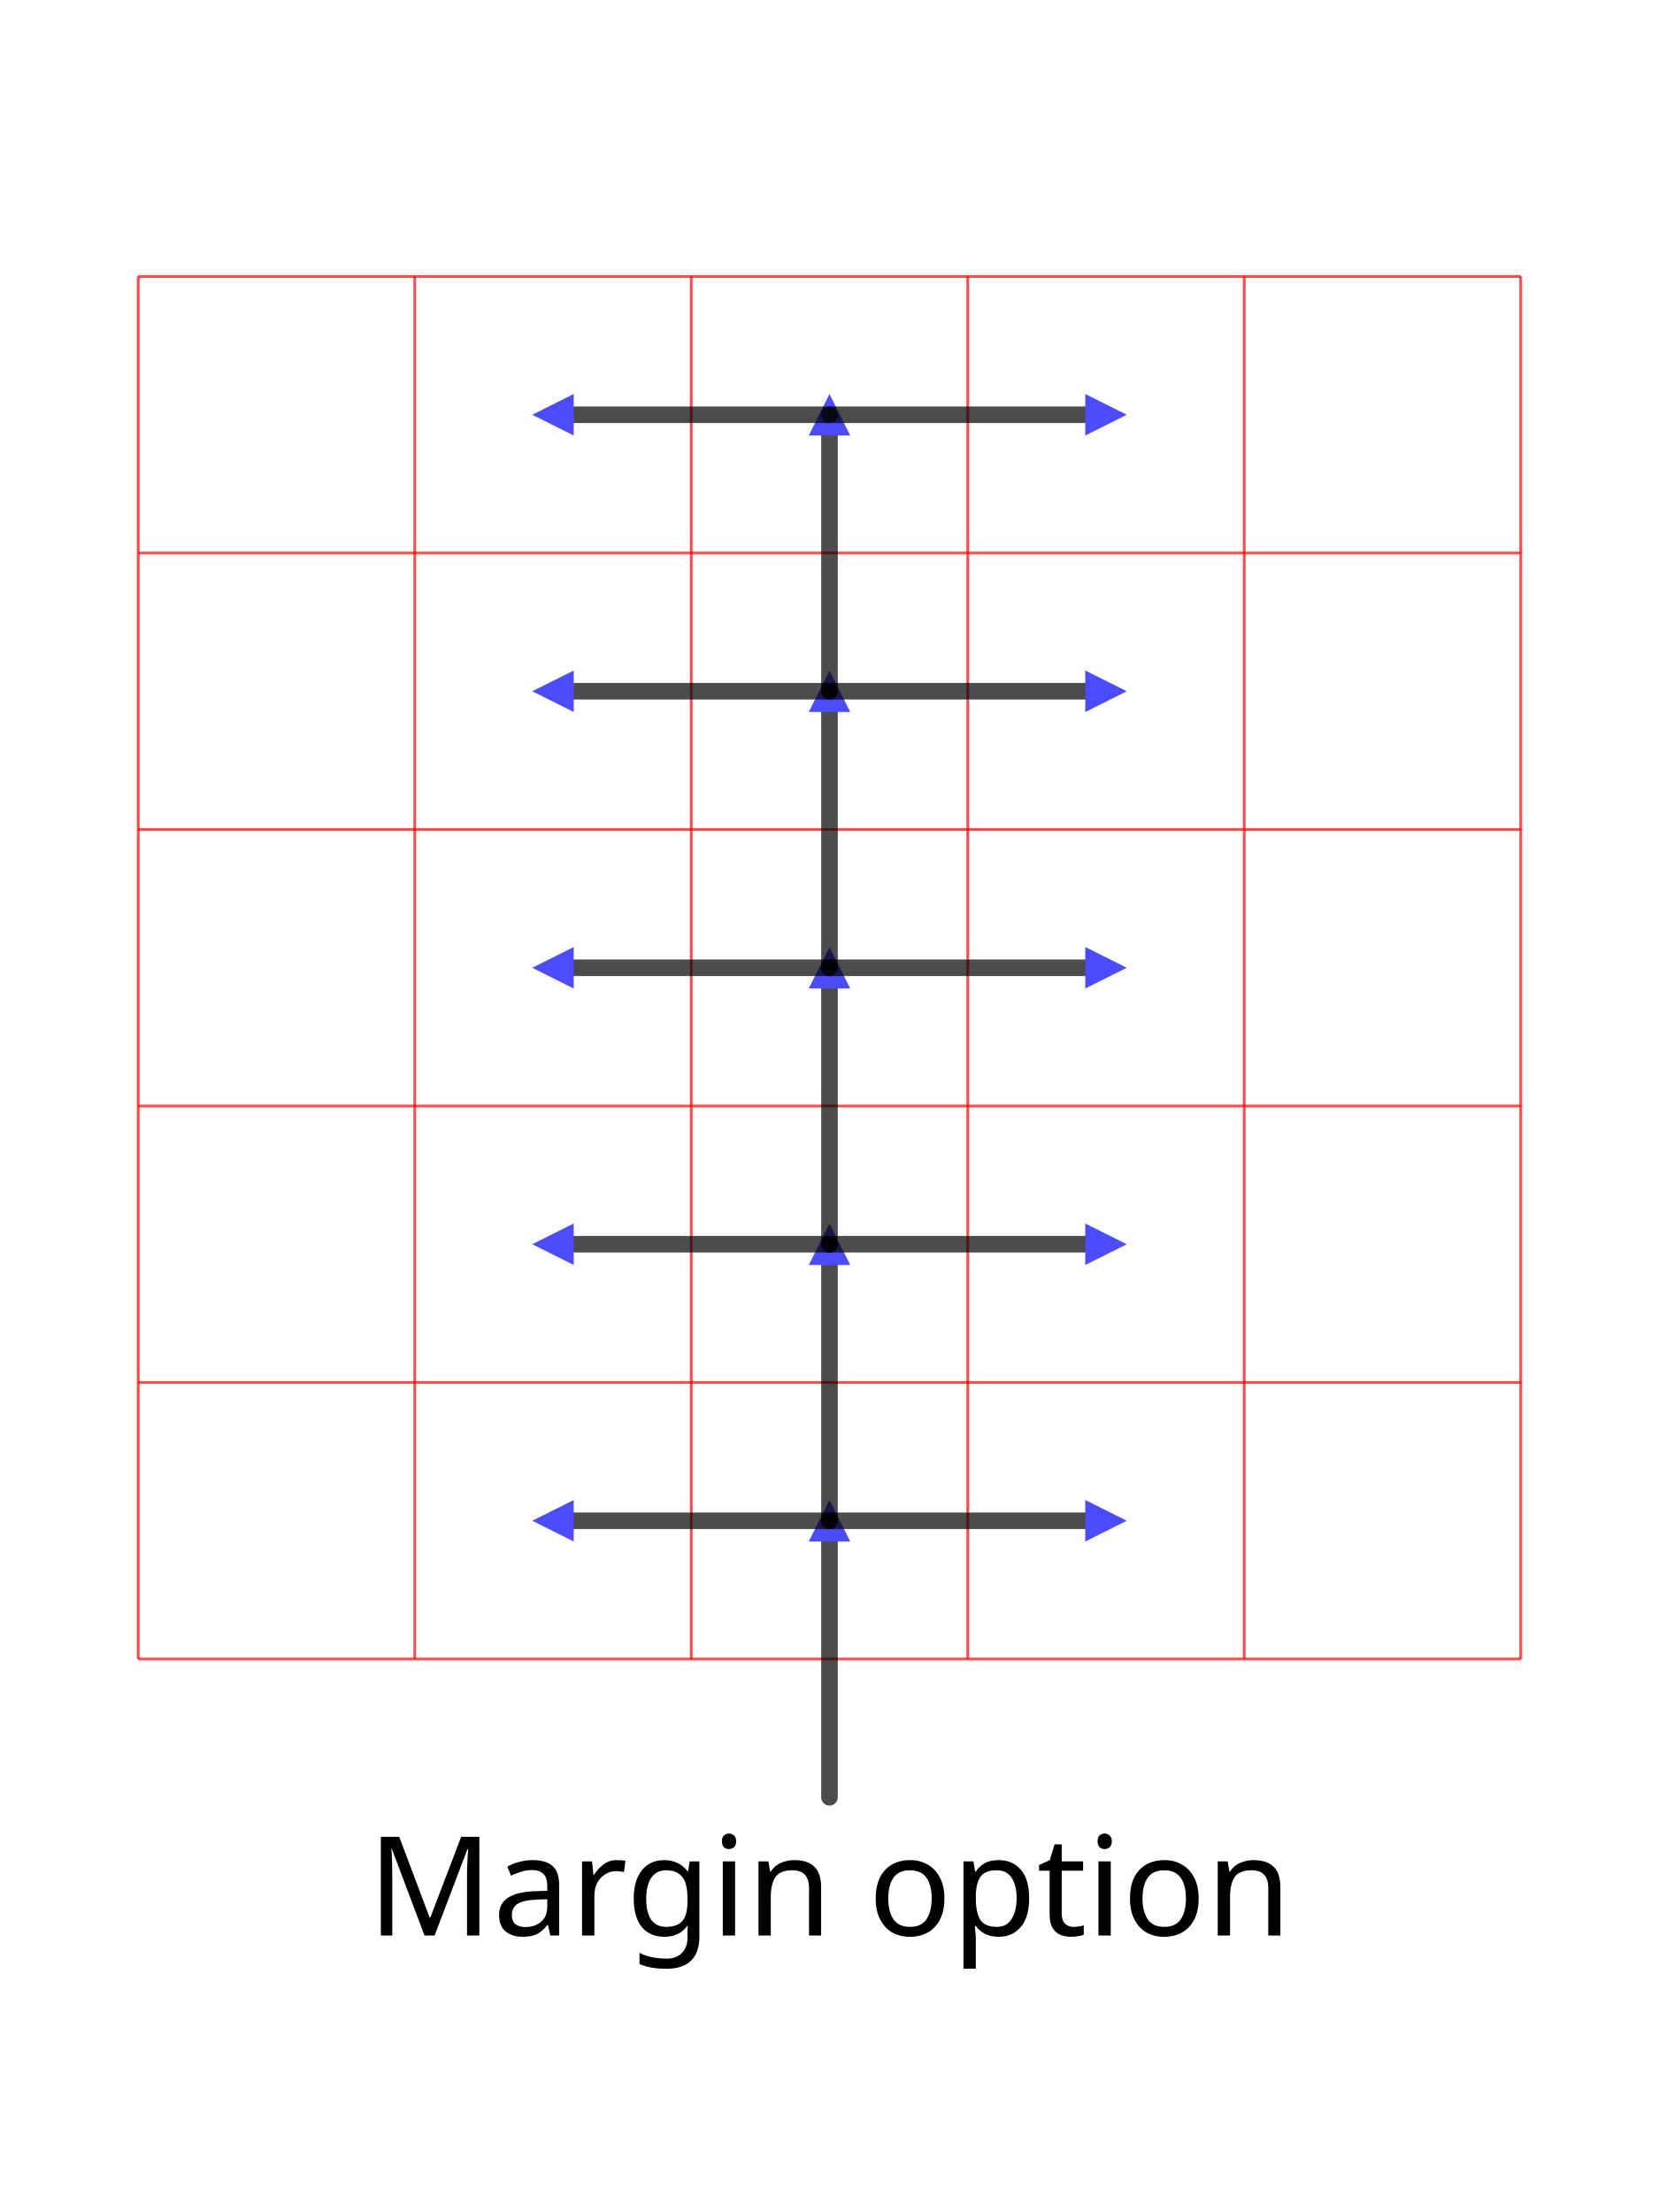
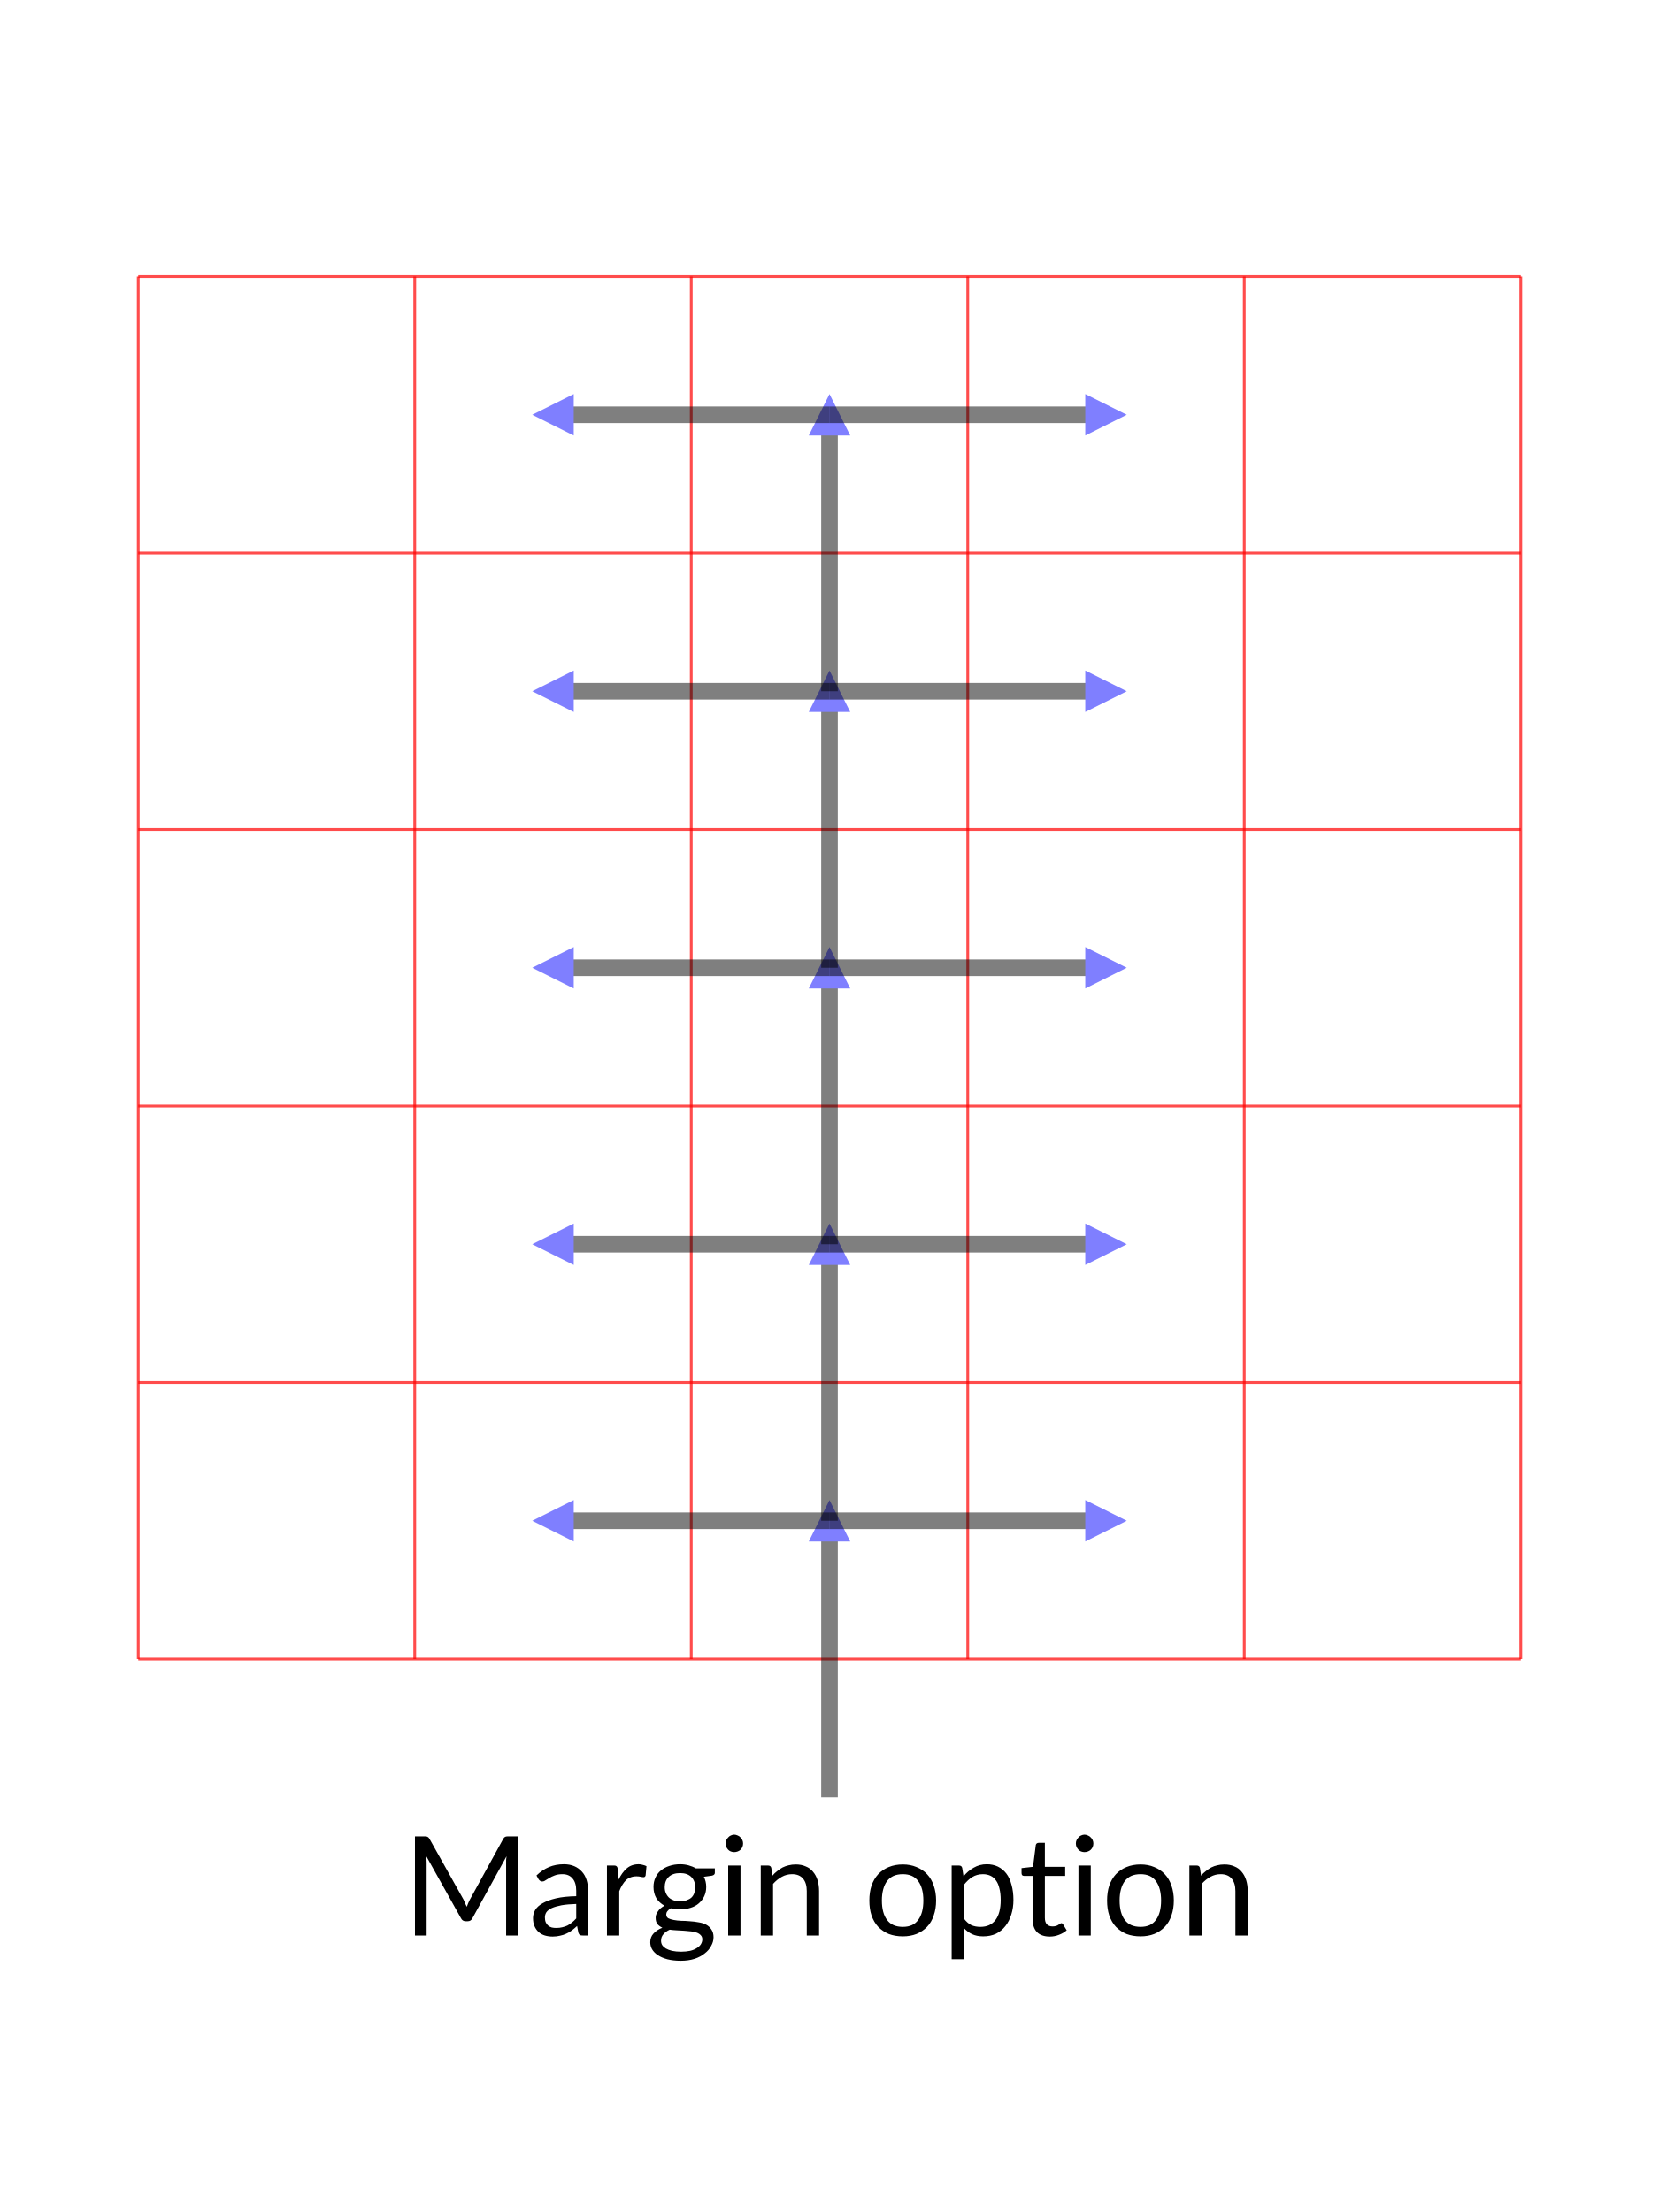
<svg xmlns="http://www.w3.org/2000/svg" baseProfile="full" height="160" version="1.1" viewBox="0,-130.0,120,160" width="120">
-   <defs id="id9">
+   <defs id="id15">
+     <marker id="id11" markerHeight="10" markerUnits="strokeWidth" markerWidth="5" orient="auto" refX="30" refY="30" viewBox="0 0 120 120">
+       <path d="M 0 0 L 60 30 L 0 60 z" fill="blue" />
+     </marker>
+     <marker id="id12" markerHeight="10" markerUnits="strokeWidth" markerWidth="5" orient="auto" viewBox="-15 -15 30 30">
+       <rect fill="green" height="20" width="20" x="-10" y="-10" />
+       <path d="M 8 0 L -8 8 L -8 -8 z" fill="blue" />
+     </marker>
+     <marker id="id13" markerHeight="10" markerUnits="strokeWidth" markerWidth="5" orient="auto" viewBox="-15 -15 30 30">
+       <rect fill="green" height="20" width="20" x="-10" y="-10" />
+       <path d="M 8 0 L -8 8 L -8 -8 z" fill="blue" />
+     </marker>
+     <marker id="id14" markerHeight="10" markerUnits="strokeWidth" markerWidth="5" orient="auto" viewBox="-15 -15 30 30">
+       <line stroke="red" stroke-width="5px" x1="0" x2="0" y1="-15" y2="15" />
+     </marker>
    <style type="text/css">
-                 text{font-family: Verdana;}
-                 svgg{background-color:grey;}
-                 .connection{stroke-linecap:round; opacity: 0.7; stroke-width:1.2;}
+                 text{font-family: Lato;}
                span{text-anchor: "middle"; alignment_baseline: "middle"}
                .gridLabels{fill: grey;font-style: italic;font-weight: 900}
-                 .down{stroke-dasharray: 5;}
-                 .up{stroke-dasharray: 5;}
-                 .top{stroke-dasharray: 5;}
                .gridmarker{stroke:red; stroke-width:0.2; opacity: 0.7;}
+                 
+                 .connection{ opacity: 0.5;
+                             marker-end:url(#id11);
+                             stroke-width:1.2;}
+                 .up{stroke-dasharray: 2;
+                     marker-end:url(#id13);}
+                 .down{stroke-dasharray: 2;
+                     marker-start:url(#id12);}
+                 .top{stroke-dasharray: 2;
+                     marker-start:url(#id14);}
+                 .buffer{ filter: hue-rotate(90deg);
+                           stroke-width:2; stroke-dasharray:1;}
                </style>
-     <marker id="id7" markerHeight="10" markerUnits="strokeWidth" markerWidth="5" orient="auto" refX="30" refY="30" viewBox="0 0 120 120">
-       <path d="M 0 0 L 60 30 L 0 60 z" fill="blue" />
-     </marker>
-     <marker id="id8" markerHeight="10" markerUnits="strokeWidth" markerWidth="5" orient="auto" refX="30" refY="30" viewBox="0 0 120 120">
-       <circle cx="0" cy="0" fill="red" r="60" />
-     </marker>
  </defs>
  <g id="markers" transform="scale(1,-1)">
    <line class="gridmarker" x1="10" x2="10" y1="10" y2="110" />
    <line class="gridmarker" x1="30" x2="30" y1="10" y2="110" />
    <line class="gridmarker" x1="50" x2="50" y1="10" y2="110" />
    <line class="gridmarker" x1="70" x2="70" y1="10" y2="110" />
    <line class="gridmarker" x1="90" x2="90" y1="10" y2="110" />
    <line class="gridmarker" x1="110" x2="110" y1="10" y2="110" />
    <line class="gridmarker" x1="10" x2="110" y1="10" y2="10" />
    <line class="gridmarker" x1="10" x2="110" y1="30" y2="30" />
    <line class="gridmarker" x1="10" x2="110" y1="50" y2="50" />
    <line class="gridmarker" x1="10" x2="110" y1="70" y2="70" />
    <line class="gridmarker" x1="10" x2="110" y1="90" y2="90" />
    <line class="gridmarker" x1="10" x2="110" y1="110" y2="110" />
  </g>
  <g id="main" transform="scale(1,-1)">
-     <line class="connection same" marker-end="url(#id7)" marker-mid="url(#id8)" stroke=" black" x1="60" x2="60" y1="0" y2="20" />
-     <line class="connection same" marker-end="url(#id7)" marker-mid="url(#id8)" stroke=" black" x1="60" x2="80" y1="20" y2="20" />
-     <line class="connection same" marker-end="url(#id7)" marker-mid="url(#id8)" stroke=" black" x1="60" x2="40" y1="20" y2="20" />
-     <line class="connection same" marker-end="url(#id7)" marker-mid="url(#id8)" stroke=" black" x1="60" x2="60" y1="20" y2="40" />
-     <line class="connection same" marker-end="url(#id7)" marker-mid="url(#id8)" stroke=" black" x1="60" x2="80" y1="40" y2="40" />
-     <line class="connection same" marker-end="url(#id7)" marker-mid="url(#id8)" stroke=" black" x1="60" x2="40" y1="40" y2="40" />
-     <line class="connection same" marker-end="url(#id7)" marker-mid="url(#id8)" stroke=" black" x1="60" x2="60" y1="40" y2="60" />
-     <line class="connection same" marker-end="url(#id7)" marker-mid="url(#id8)" stroke=" black" x1="60" x2="80" y1="60" y2="60" />
-     <line class="connection same" marker-end="url(#id7)" marker-mid="url(#id8)" stroke=" black" x1="60" x2="40" y1="60" y2="60" />
-     <line class="connection same" marker-end="url(#id7)" marker-mid="url(#id8)" stroke=" black" x1="60" x2="60" y1="60" y2="80" />
-     <line class="connection same" marker-end="url(#id7)" marker-mid="url(#id8)" stroke=" black" x1="60" x2="80" y1="80" y2="80" />
-     <line class="connection same" marker-end="url(#id7)" marker-mid="url(#id8)" stroke=" black" x1="60" x2="40" y1="80" y2="80" />
-     <line class="connection same" marker-end="url(#id7)" marker-mid="url(#id8)" stroke=" black" x1="60" x2="60" y1="80" y2="100" />
-     <line class="connection same" marker-end="url(#id7)" marker-mid="url(#id8)" stroke=" black" x1="60" x2="80" y1="100" y2="100" />
-     <line class="connection same" marker-end="url(#id7)" marker-mid="url(#id8)" stroke=" black" x1="60" x2="40" y1="100" y2="100" />
+     <line class="connection same" stroke=" black" x1="60" x2="60" y1="0" y2="20" />
+     <line class="connection same" stroke=" black" x1="60" x2="80" y1="20" y2="20" />
+     <line class="connection same" stroke=" black" x1="60" x2="40" y1="20" y2="20" />
+     <line class="connection same" stroke=" black" x1="60" x2="60" y1="20" y2="40" />
+     <line class="connection same" stroke=" black" x1="60" x2="80" y1="40" y2="40" />
+     <line class="connection same" stroke=" black" x1="60" x2="40" y1="40" y2="40" />
+     <line class="connection same" stroke=" black" x1="60" x2="60" y1="40" y2="60" />
+     <line class="connection same" stroke=" black" x1="60" x2="80" y1="60" y2="60" />
+     <line class="connection same" stroke=" black" x1="60" x2="40" y1="60" y2="60" />
+     <line class="connection same" stroke=" black" x1="60" x2="60" y1="60" y2="80" />
+     <line class="connection same" stroke=" black" x1="60" x2="80" y1="80" y2="80" />
+     <line class="connection same" stroke=" black" x1="60" x2="40" y1="80" y2="80" />
+     <line class="connection same" stroke=" black" x1="60" x2="60" y1="80" y2="100" />
+     <line class="connection same" stroke=" black" x1="60" x2="80" y1="100" y2="100" />
+     <line class="connection same" stroke=" black" x1="60" x2="40" y1="100" y2="100" />
    <g id="text">
      <text alignment-baseline="middle" class="moduleLabel" fill="black" font-size="10.0" text-anchor="middle" transform="scale(1,-1)" x="60.0" y="10.0">Margin option</text>
    </g>
  </g>
</svg>
